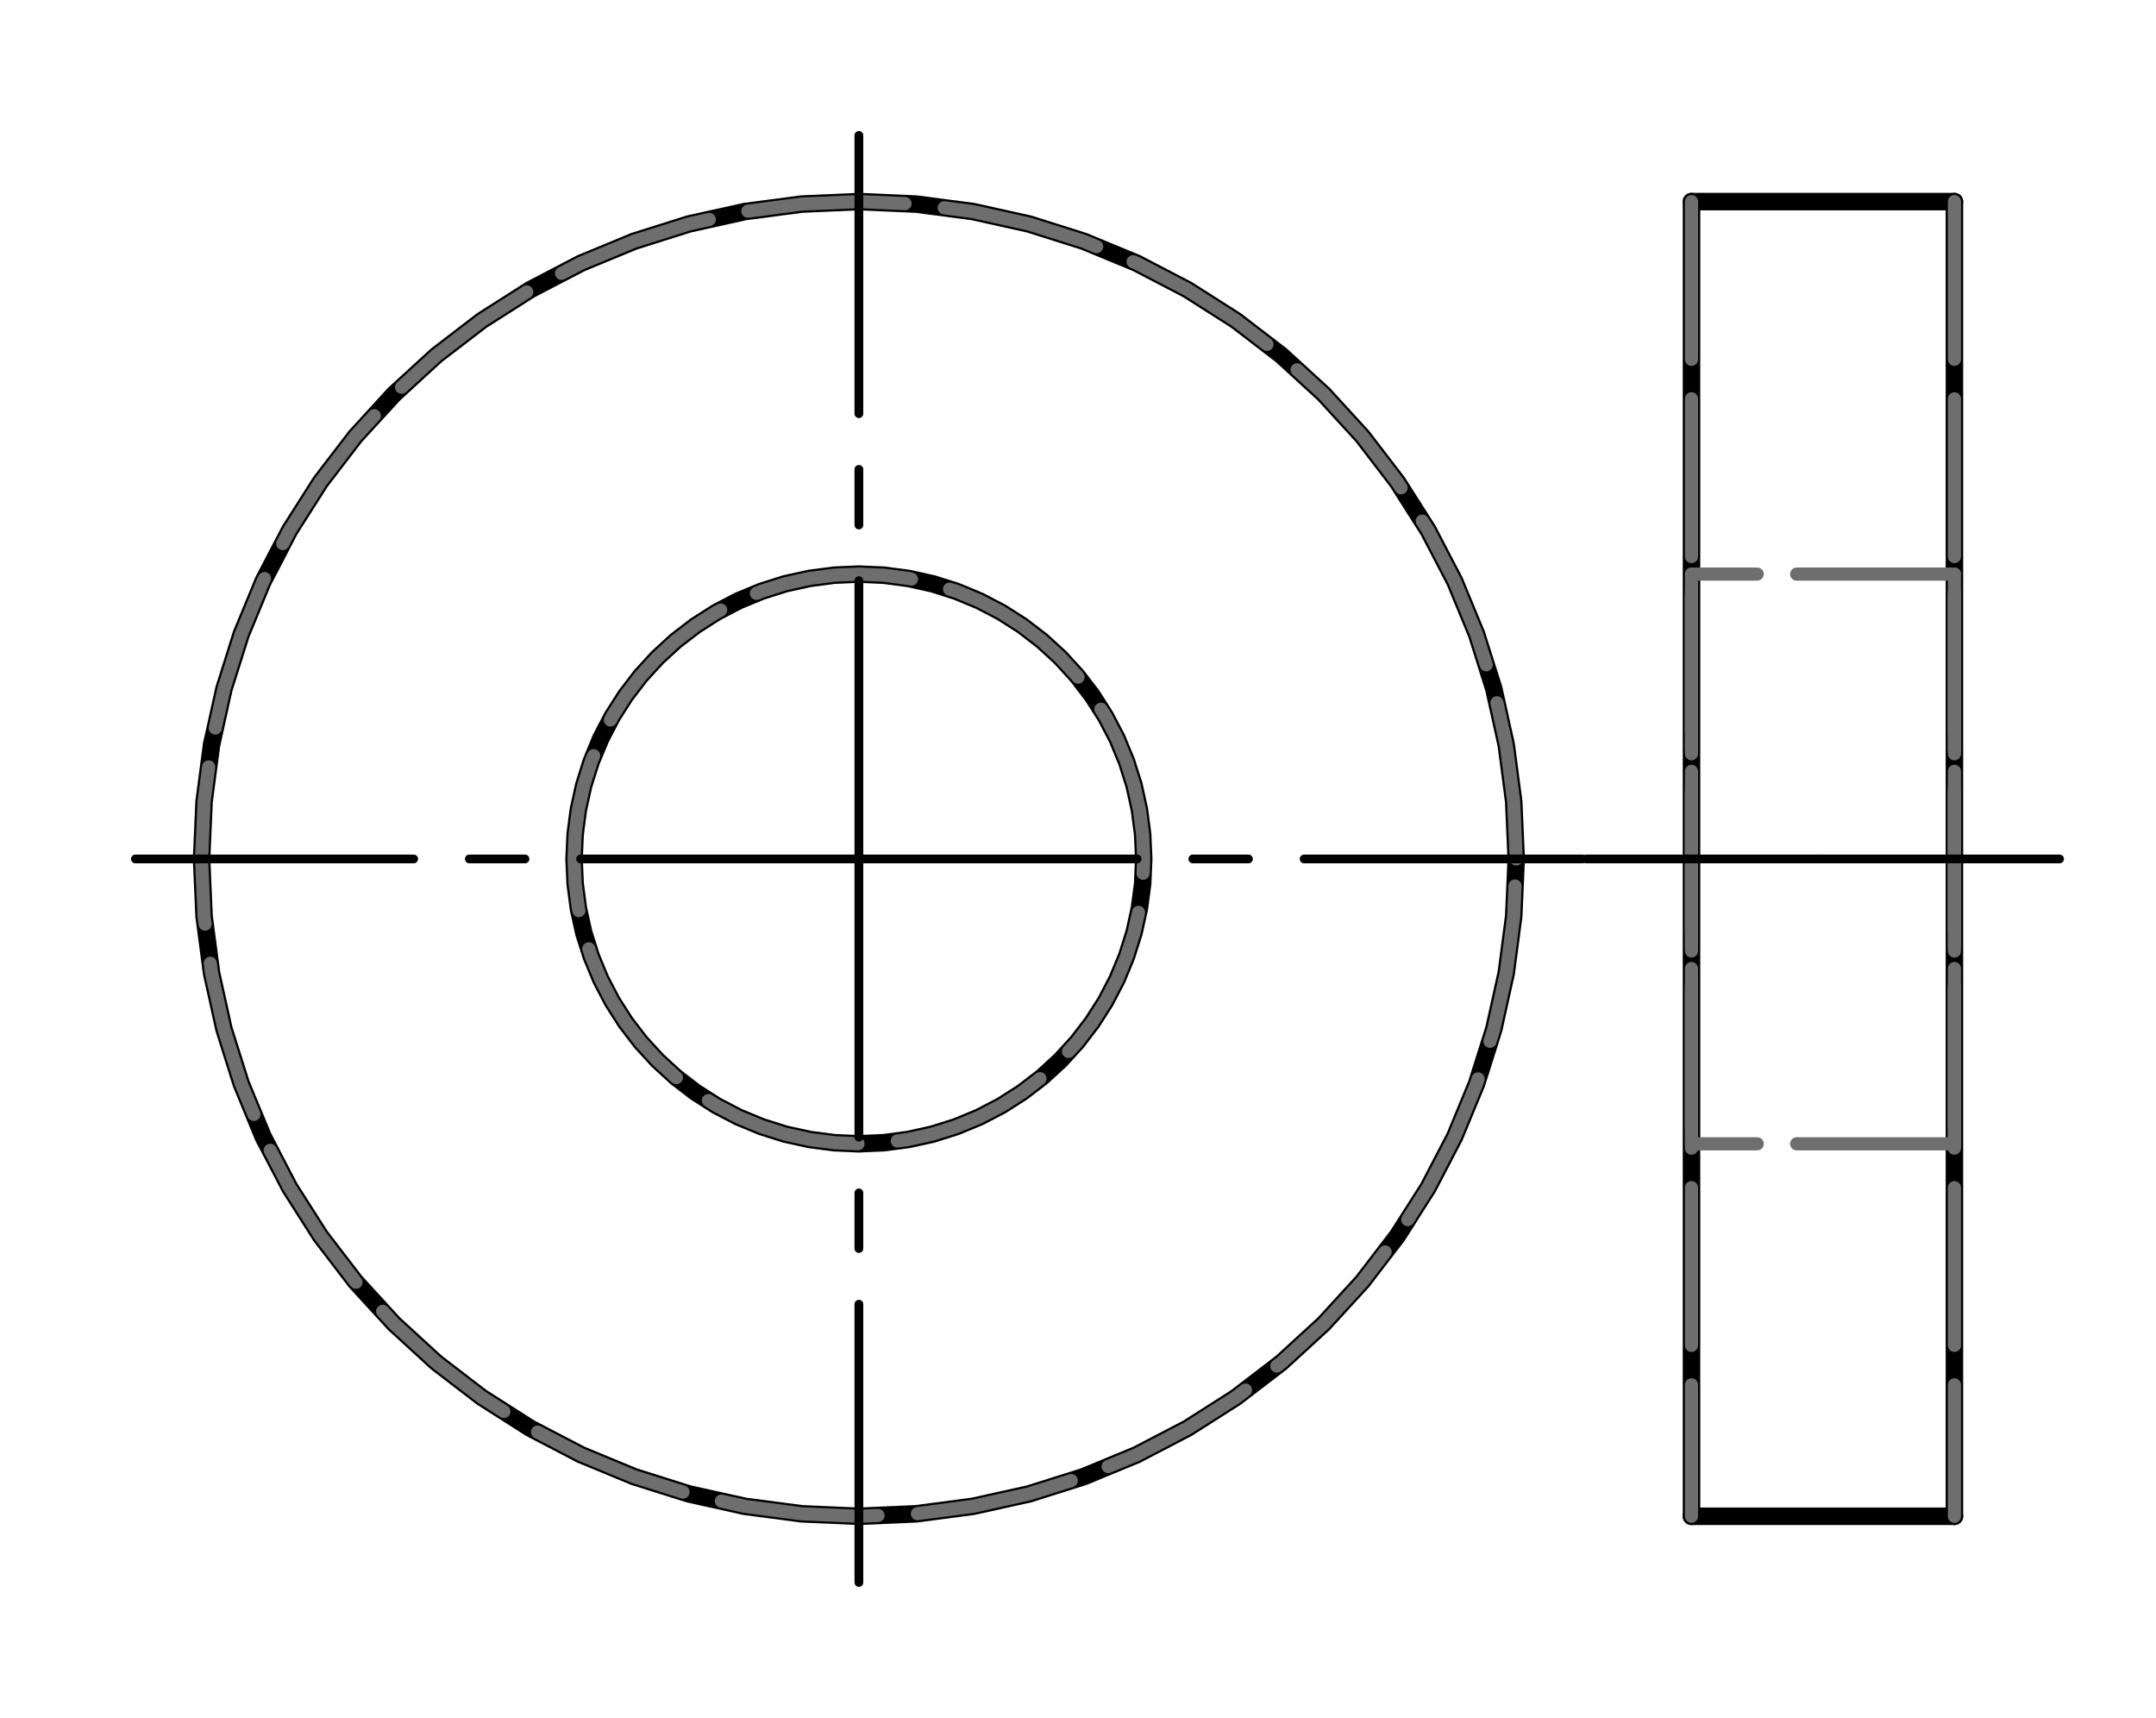
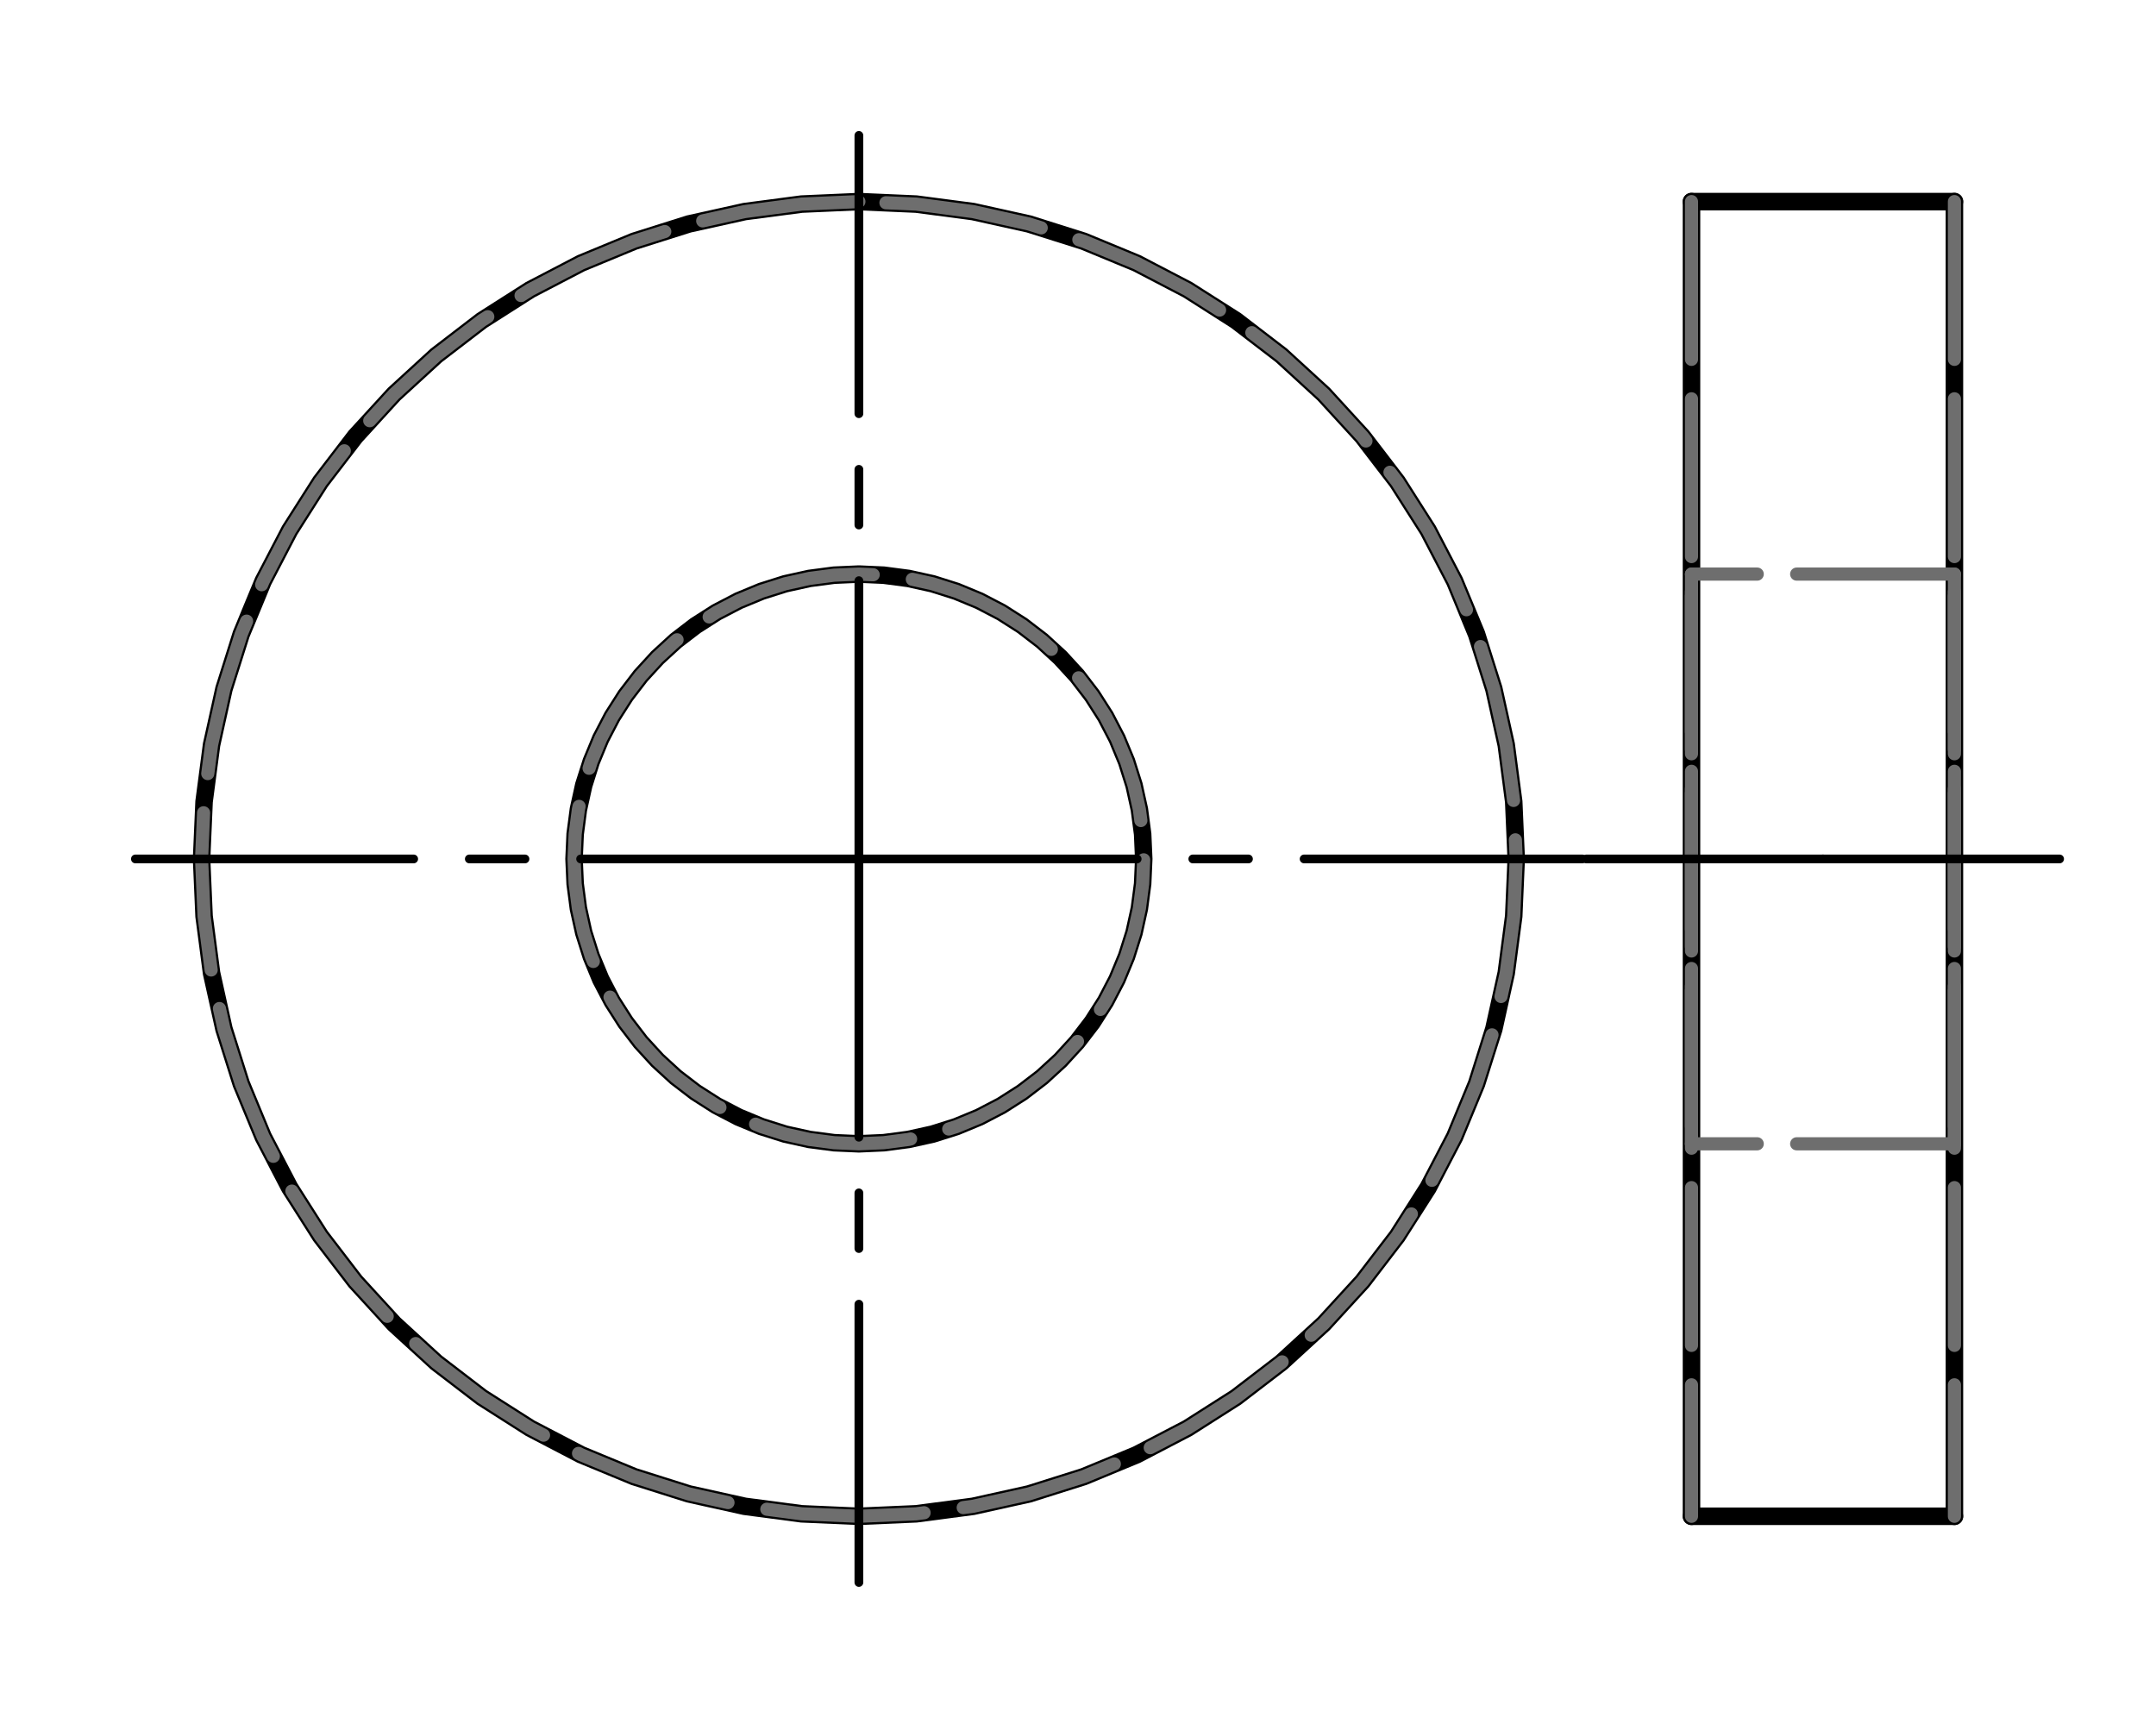
<svg xmlns="http://www.w3.org/2000/svg" width="49.2mm" height="39.2mm" viewBox="-19.6 -19.6 49.2 39.2" version="1.1">
  <g transform="scale(1,-1)" stroke-linecap="round">
    <g fill="none" stroke="rgb(0,0,0)" stroke-width="0.4" id="Visible">
-       <path d="M 15.0,0.0 L 14.943,1.307 L 14.772,2.605 L 14.489,3.882 L 14.095,5.13 L 13.595,6.339 L 12.99,7.5 L 12.287,8.604 L 11.491,9.642 L 10.607,10.607 L 9.642,11.491 L 8.604,12.287 L 7.5,12.99 L 6.339,13.595 L 5.13,14.095 L 3.882,14.489 L 2.605,14.772 L 1.307,14.943 L 0.0,15.0 L -1.307,14.943 L -2.605,14.772 L -3.882,14.489 L -5.13,14.095 L -6.339,13.595 L -7.5,12.99 L -8.604,12.287 L -9.642,11.491 L -10.607,10.607 L -11.491,9.642 L -12.287,8.604 L -12.99,7.5 L -13.595,6.339 L -14.095,5.13 L -14.489,3.882 L -14.772,2.605 L -14.943,1.307 L -15.0,0.0 L -14.943,-1.307 L -14.772,-2.605 L -14.489,-3.882 L -14.095,-5.13 L -13.595,-6.339 L -12.99,-7.5 L -12.287,-8.604 L -11.491,-9.642 L -10.607,-10.607 L -9.642,-11.491 L -8.604,-12.287 L -7.5,-12.99 L -6.339,-13.595 L -5.13,-14.095 L -3.882,-14.489 L -2.605,-14.772 L -1.307,-14.943 L -0.0,-15.0 L 1.307,-14.943 L 2.605,-14.772 L 3.882,-14.489 L 5.13,-14.095 L 6.339,-13.595 L 7.5,-12.99 L 8.604,-12.287 L 9.642,-11.491 L 10.607,-10.607 L 11.491,-9.642 L 12.287,-8.604 L 12.99,-7.5 L 13.595,-6.339 L 14.095,-5.13 L 14.489,-3.882 L 14.772,-2.605 L 14.943,-1.307 L 15.0,-0.0" />
-       <path d="M 6.5,0.0 L 6.475,0.567 L 6.401,1.129 L 6.279,1.682 L 6.108,2.223 L 5.891,2.747 L 5.629,3.25 L 5.324,3.728 L 4.979,4.178 L 4.596,4.596 L 4.178,4.979 L 3.728,5.324 L 3.25,5.629 L 2.747,5.891 L 2.223,6.108 L 1.682,6.279 L 1.129,6.401 L 0.567,6.475 L -0.0,6.5 L -0.567,6.475 L -1.129,6.401 L -1.682,6.279 L -2.223,6.108 L -2.747,5.891 L -3.25,5.629 L -3.728,5.324 L -4.178,4.979 L -4.596,4.596 L -4.979,4.178 L -5.324,3.728 L -5.629,3.25 L -5.891,2.747 L -6.108,2.223 L -6.279,1.682 L -6.401,1.129 L -6.475,0.567 L -6.5,-0.0 L -6.475,-0.567 L -6.401,-1.129 L -6.279,-1.682 L -6.108,-2.223 L -5.891,-2.747 L -5.629,-3.25 L -5.324,-3.728 L -4.979,-4.178 L -4.596,-4.596 L -4.178,-4.979 L -3.728,-5.324 L -3.25,-5.629 L -2.747,-5.891 L -2.223,-6.108 L -1.682,-6.279 L -1.129,-6.401 L -0.567,-6.475 L 0.0,-6.5 L 0.567,-6.475 L 1.129,-6.401 L 1.682,-6.279 L 2.223,-6.108 L 2.747,-5.891 L 3.25,-5.629 L 3.728,-5.324 L 4.178,-4.979 L 4.596,-4.596 L 4.979,-4.178 L 5.324,-3.728 L 5.629,-3.25 L 5.891,-2.747 L 6.108,-2.223 L 6.279,-1.682 L 6.401,-1.129 L 6.475,-0.567 L 6.5,0.0" />
+       <path d="M 0.0,15.0 L -1.307,14.943 L -2.605,14.772 L -3.882,14.489 L -5.13,14.095 L -6.339,13.595 L -7.5,12.99 L -8.604,12.287 L -9.642,11.491 L -10.607,10.607 L -11.491,9.642 L -12.287,8.604 L -12.99,7.5 L -13.595,6.339 L -14.095,5.13 L -14.489,3.882 L -14.772,2.605 L -14.943,1.307 L -15.0,0.0 L -14.943,-1.307 L -14.772,-2.605 L -14.489,-3.882 L -14.095,-5.13 L -13.595,-6.339 L -12.99,-7.5 L -12.287,-8.604 L -11.491,-9.642 L -10.607,-10.607 L -9.642,-11.491 L -8.604,-12.287 L -7.5,-12.99 L -6.339,-13.595 L -5.13,-14.095 L -3.882,-14.489 L -2.605,-14.772 L -1.307,-14.943 L -0.0,-15.0 L 1.307,-14.943 L 2.605,-14.772 L 3.882,-14.489 L 5.13,-14.095 L 6.339,-13.595 L 7.5,-12.99 L 8.604,-12.287 L 9.642,-11.491 L 10.607,-10.607 L 11.491,-9.642 L 12.287,-8.604 L 12.99,-7.5 L 13.595,-6.339 L 14.095,-5.13 L 14.489,-3.882 L 14.772,-2.605 L 14.943,-1.307 L 15.0,-0.0 L 14.943,1.307 L 14.772,2.605 L 14.489,3.882 L 14.095,5.13 L 13.595,6.339 L 12.99,7.5 L 12.287,8.604 L 11.491,9.642 L 10.607,10.607 L 9.642,11.491 L 8.604,12.287 L 7.5,12.99 L 6.339,13.595 L 5.13,14.095 L 3.882,14.489 L 2.605,14.772 L 1.307,14.943 L 0.0,15.0" />
+       <path d="M 0.0,6.5 L -0.567,6.475 L -1.129,6.401 L -1.682,6.279 L -2.223,6.108 L -2.747,5.891 L -3.25,5.629 L -3.728,5.324 L -4.178,4.979 L -4.596,4.596 L -4.979,4.178 L -5.324,3.728 L -5.629,3.25 L -5.891,2.747 L -6.108,2.223 L -6.279,1.682 L -6.401,1.129 L -6.475,0.567 L -6.5,-0.0 L -6.475,-0.567 L -6.401,-1.129 L -6.279,-1.682 L -6.108,-2.223 L -5.891,-2.747 L -5.629,-3.25 L -5.324,-3.728 L -4.979,-4.178 L -4.596,-4.596 L -4.178,-4.979 L -3.728,-5.324 L -3.25,-5.629 L -2.747,-5.891 L -2.223,-6.108 L -1.682,-6.279 L -1.129,-6.401 L -0.567,-6.475 L 0.0,-6.5 L 0.567,-6.475 L 1.129,-6.401 L 1.682,-6.279 L 2.223,-6.108 L 2.747,-5.891 L 3.25,-5.629 L 3.728,-5.324 L 4.178,-4.979 L 4.596,-4.596 L 4.979,-4.178 L 5.324,-3.728 L 5.629,-3.25 L 5.891,-2.747 L 6.108,-2.223 L 6.279,-1.682 L 6.401,-1.129 L 6.475,-0.567 L 6.5,0.0 L 6.475,0.567 L 6.401,1.129 L 6.279,1.682 L 6.108,2.223 L 5.891,2.747 L 5.629,3.25 L 5.324,3.728 L 4.979,4.178 L 4.596,4.596 L 4.178,4.979 L 3.728,5.324 L 3.25,5.629 L 2.747,5.891 L 2.223,6.108 L 1.682,6.279 L 1.129,6.401 L 0.567,6.475 L -0.0,6.5" />
      <path d="M 19.0,-15.0 L 19.0,-14.583 L 19.0,-14.167 L 19.0,-13.75 L 19.0,-13.333 L 19.0,-12.917 L 19.0,-12.5 L 19.0,-12.083 L 19.0,-11.667 L 19.0,-11.25 L 19.0,-10.833 L 19.0,-10.417 L 19.0,-10.0 L 19.0,-9.583 L 19.0,-9.167 L 19.0,-8.75 L 19.0,-8.333 L 19.0,-7.917 L 19.0,-7.5 L 19.0,-7.083 L 19.0,-6.667 L 19.0,-6.25 L 19.0,-5.833 L 19.0,-5.417 L 19.0,-5.0 L 19.0,-4.583 L 19.0,-4.167 L 19.0,-3.75 L 19.0,-3.333 L 19.0,-2.917 L 19.0,-2.5 L 19.0,-2.083 L 19.0,-1.667 L 19.0,-1.25 L 19.0,-0.833 L 19.0,-0.417 L 19.0,0.0 L 19.0,0.417 L 19.0,0.833 L 19.0,1.25 L 19.0,1.667 L 19.0,2.083 L 19.0,2.5 L 19.0,2.917 L 19.0,3.333 L 19.0,3.75 L 19.0,4.167 L 19.0,4.583 L 19.0,5.0 L 19.0,5.417 L 19.0,5.833 L 19.0,6.25 L 19.0,6.667 L 19.0,7.083 L 19.0,7.5 L 19.0,7.917 L 19.0,8.333 L 19.0,8.75 L 19.0,9.167 L 19.0,9.583 L 19.0,10.0 L 19.0,10.417 L 19.0,10.833 L 19.0,11.25 L 19.0,11.667 L 19.0,12.083 L 19.0,12.5 L 19.0,12.917 L 19.0,13.333 L 19.0,13.75 L 19.0,14.167 L 19.0,14.583 L 19.0,15.0" />
      <path d="M 25.0,15.0 L 24.917,15.0 L 24.833,15.0 L 24.75,15.0 L 24.667,15.0 L 24.583,15.0 L 24.5,15.0 L 24.417,15.0 L 24.333,15.0 L 24.25,15.0 L 24.167,15.0 L 24.083,15.0 L 24.0,15.0 L 23.917,15.0 L 23.833,15.0 L 23.75,15.0 L 23.667,15.0 L 23.583,15.0 L 23.5,15.0 L 23.417,15.0 L 23.333,15.0 L 23.25,15.0 L 23.167,15.0 L 23.083,15.0 L 23.0,15.0 L 22.917,15.0 L 22.833,15.0 L 22.75,15.0 L 22.667,15.0 L 22.583,15.0 L 22.5,15.0 L 22.417,15.0 L 22.333,15.0 L 22.25,15.0 L 22.167,15.0 L 22.083,15.0 L 22.0,15.0 L 21.917,15.0 L 21.833,15.0 L 21.75,15.0 L 21.667,15.0 L 21.583,15.0 L 21.5,15.0 L 21.417,15.0 L 21.333,15.0 L 21.25,15.0 L 21.167,15.0 L 21.083,15.0 L 21.0,15.0 L 20.917,15.0 L 20.833,15.0 L 20.75,15.0 L 20.667,15.0 L 20.583,15.0 L 20.5,15.0 L 20.417,15.0 L 20.333,15.0 L 20.25,15.0 L 20.167,15.0 L 20.083,15.0 L 20.0,15.0 L 19.917,15.0 L 19.833,15.0 L 19.75,15.0 L 19.667,15.0 L 19.583,15.0 L 19.5,15.0 L 19.417,15.0 L 19.333,15.0 L 19.25,15.0 L 19.167,15.0 L 19.083,15.0 L 19.0,15.0" />
      <path d="M 25.0,-15.0 L 25.0,-14.583 L 25.0,-14.167 L 25.0,-13.75 L 25.0,-13.333 L 25.0,-12.917 L 25.0,-12.5 L 25.0,-12.083 L 25.0,-11.667 L 25.0,-11.25 L 25.0,-10.833 L 25.0,-10.417 L 25.0,-10.0 L 25.0,-9.583 L 25.0,-9.167 L 25.0,-8.75 L 25.0,-8.333 L 25.0,-7.917 L 25.0,-7.5 L 25.0,-7.083 L 25.0,-6.667 L 25.0,-6.25 L 25.0,-5.833 L 25.0,-5.417 L 25.0,-5.0 L 25.0,-4.583 L 25.0,-4.167 L 25.0,-3.75 L 25.0,-3.333 L 25.0,-2.917 L 25.0,-2.5 L 25.0,-2.083 L 25.0,-1.667 L 25.0,-1.25 L 25.0,-0.833 L 25.0,-0.417 L 25.0,0.0 L 25.0,0.417 L 25.0,0.833 L 25.0,1.25 L 25.0,1.667 L 25.0,2.083 L 25.0,2.5 L 25.0,2.917 L 25.0,3.333 L 25.0,3.75 L 25.0,4.167 L 25.0,4.583 L 25.0,5.0 L 25.0,5.417 L 25.0,5.833 L 25.0,6.25 L 25.0,6.667 L 25.0,7.083 L 25.0,7.5 L 25.0,7.917 L 25.0,8.333 L 25.0,8.75 L 25.0,9.167 L 25.0,9.583 L 25.0,10.0 L 25.0,10.417 L 25.0,10.833 L 25.0,11.25 L 25.0,11.667 L 25.0,12.083 L 25.0,12.5 L 25.0,12.917 L 25.0,13.333 L 25.0,13.75 L 25.0,14.167 L 25.0,14.583 L 25.0,15.0" />
      <path d="M 25.0,-15.0 L 24.917,-15.0 L 24.833,-15.0 L 24.75,-15.0 L 24.667,-15.0 L 24.583,-15.0 L 24.5,-15.0 L 24.417,-15.0 L 24.333,-15.0 L 24.25,-15.0 L 24.167,-15.0 L 24.083,-15.0 L 24.0,-15.0 L 23.917,-15.0 L 23.833,-15.0 L 23.75,-15.0 L 23.667,-15.0 L 23.583,-15.0 L 23.5,-15.0 L 23.417,-15.0 L 23.333,-15.0 L 23.25,-15.0 L 23.167,-15.0 L 23.083,-15.0 L 23.0,-15.0 L 22.917,-15.0 L 22.833,-15.0 L 22.75,-15.0 L 22.667,-15.0 L 22.583,-15.0 L 22.5,-15.0 L 22.417,-15.0 L 22.333,-15.0 L 22.25,-15.0 L 22.167,-15.0 L 22.083,-15.0 L 22.0,-15.0 L 21.917,-15.0 L 21.833,-15.0 L 21.75,-15.0 L 21.667,-15.0 L 21.583,-15.0 L 21.5,-15.0 L 21.417,-15.0 L 21.333,-15.0 L 21.25,-15.0 L 21.167,-15.0 L 21.083,-15.0 L 21.0,-15.0 L 20.917,-15.0 L 20.833,-15.0 L 20.75,-15.0 L 20.667,-15.0 L 20.583,-15.0 L 20.5,-15.0 L 20.417,-15.0 L 20.333,-15.0 L 20.25,-15.0 L 20.167,-15.0 L 20.083,-15.0 L 20.0,-15.0 L 19.917,-15.0 L 19.833,-15.0 L 19.75,-15.0 L 19.667,-15.0 L 19.583,-15.0 L 19.5,-15.0 L 19.417,-15.0 L 19.333,-15.0 L 19.25,-15.0 L 19.167,-15.0 L 19.083,-15.0 L 19.0,-15.0" />
    </g>
    <g fill="none" stroke="rgb(110,110,110)" stroke-width="0.3" id="Hidden" stroke-dasharray="3.6 0.9">
-       <path d="M 15.0,0.0 L 14.943,1.307 L 14.772,2.605 L 14.489,3.882 L 14.095,5.13 L 13.595,6.339 L 12.99,7.5 L 12.287,8.604 L 11.491,9.642 L 10.607,10.607 L 9.642,11.491 L 8.604,12.287 L 7.5,12.99 L 6.339,13.595 L 5.13,14.095 L 3.882,14.489 L 2.605,14.772 L 1.307,14.943 L 0.0,15.0 L -1.307,14.943 L -2.605,14.772 L -3.882,14.489 L -5.13,14.095 L -6.339,13.595 L -7.5,12.99 L -8.604,12.287 L -9.642,11.491 L -10.607,10.607 L -11.491,9.642 L -12.287,8.604 L -12.99,7.5 L -13.595,6.339 L -14.095,5.13 L -14.489,3.882 L -14.772,2.605 L -14.943,1.307 L -15.0,0.0 L -14.943,-1.307 L -14.772,-2.605 L -14.489,-3.882 L -14.095,-5.13 L -13.595,-6.339 L -12.99,-7.5 L -12.287,-8.604 L -11.491,-9.642 L -10.607,-10.607 L -9.642,-11.491 L -8.604,-12.287 L -7.5,-12.99 L -6.339,-13.595 L -5.13,-14.095 L -3.882,-14.489 L -2.605,-14.772 L -1.307,-14.943 L -0.0,-15.0 L 1.307,-14.943 L 2.605,-14.772 L 3.882,-14.489 L 5.13,-14.095 L 6.339,-13.595 L 7.5,-12.99 L 8.604,-12.287 L 9.642,-11.491 L 10.607,-10.607 L 11.491,-9.642 L 12.287,-8.604 L 12.99,-7.5 L 13.595,-6.339 L 14.095,-5.13 L 14.489,-3.882 L 14.772,-2.605 L 14.943,-1.307 L 15.0,-0.0" />
-       <path d="M 6.5,0.0 L 6.475,0.567 L 6.401,1.129 L 6.279,1.682 L 6.108,2.223 L 5.891,2.747 L 5.629,3.25 L 5.324,3.728 L 4.979,4.178 L 4.596,4.596 L 4.178,4.979 L 3.728,5.324 L 3.25,5.629 L 2.747,5.891 L 2.223,6.108 L 1.682,6.279 L 1.129,6.401 L 0.567,6.475 L -0.0,6.5 L -0.567,6.475 L -1.129,6.401 L -1.682,6.279 L -2.223,6.108 L -2.747,5.891 L -3.25,5.629 L -3.728,5.324 L -4.178,4.979 L -4.596,4.596 L -4.979,4.178 L -5.324,3.728 L -5.629,3.25 L -5.891,2.747 L -6.108,2.223 L -6.279,1.682 L -6.401,1.129 L -6.475,0.567 L -6.5,-0.0 L -6.475,-0.567 L -6.401,-1.129 L -6.279,-1.682 L -6.108,-2.223 L -5.891,-2.747 L -5.629,-3.25 L -5.324,-3.728 L -4.979,-4.178 L -4.596,-4.596 L -4.178,-4.979 L -3.728,-5.324 L -3.25,-5.629 L -2.747,-5.891 L -2.223,-6.108 L -1.682,-6.279 L -1.129,-6.401 L -0.567,-6.475 L 0.0,-6.5 L 0.567,-6.475 L 1.129,-6.401 L 1.682,-6.279 L 2.223,-6.108 L 2.747,-5.891 L 3.25,-5.629 L 3.728,-5.324 L 4.178,-4.979 L 4.596,-4.596 L 4.979,-4.178 L 5.324,-3.728 L 5.629,-3.25 L 5.891,-2.747 L 6.108,-2.223 L 6.279,-1.682 L 6.401,-1.129 L 6.475,-0.567 L 6.5,0.0" />
+       <path d="M 0.0,15.0 L -1.307,14.943 L -2.605,14.772 L -3.882,14.489 L -5.13,14.095 L -6.339,13.595 L -7.5,12.99 L -8.604,12.287 L -9.642,11.491 L -10.607,10.607 L -11.491,9.642 L -12.287,8.604 L -12.99,7.5 L -13.595,6.339 L -14.095,5.13 L -14.489,3.882 L -14.772,2.605 L -14.943,1.307 L -15.0,0.0 L -14.943,-1.307 L -14.772,-2.605 L -14.489,-3.882 L -14.095,-5.13 L -13.595,-6.339 L -12.99,-7.5 L -12.287,-8.604 L -11.491,-9.642 L -10.607,-10.607 L -9.642,-11.491 L -8.604,-12.287 L -7.5,-12.99 L -6.339,-13.595 L -5.13,-14.095 L -3.882,-14.489 L -2.605,-14.772 L -1.307,-14.943 L -0.0,-15.0 L 1.307,-14.943 L 2.605,-14.772 L 3.882,-14.489 L 5.13,-14.095 L 6.339,-13.595 L 7.5,-12.99 L 8.604,-12.287 L 9.642,-11.491 L 10.607,-10.607 L 11.491,-9.642 L 12.287,-8.604 L 12.99,-7.5 L 13.595,-6.339 L 14.095,-5.13 L 14.489,-3.882 L 14.772,-2.605 L 14.943,-1.307 L 15.0,-0.0 L 14.943,1.307 L 14.772,2.605 L 14.489,3.882 L 14.095,5.13 L 13.595,6.339 L 12.99,7.5 L 12.287,8.604 L 11.491,9.642 L 10.607,10.607 L 9.642,11.491 L 8.604,12.287 L 7.5,12.99 L 6.339,13.595 L 5.13,14.095 L 3.882,14.489 L 2.605,14.772 L 1.307,14.943 L 0.0,15.0" />
+       <path d="M 0.0,6.5 L -0.567,6.475 L -1.129,6.401 L -1.682,6.279 L -2.223,6.108 L -2.747,5.891 L -3.25,5.629 L -3.728,5.324 L -4.178,4.979 L -4.596,4.596 L -4.979,4.178 L -5.324,3.728 L -5.629,3.25 L -5.891,2.747 L -6.108,2.223 L -6.279,1.682 L -6.401,1.129 L -6.475,0.567 L -6.5,-0.0 L -6.475,-0.567 L -6.401,-1.129 L -6.279,-1.682 L -6.108,-2.223 L -5.891,-2.747 L -5.629,-3.25 L -5.324,-3.728 L -4.979,-4.178 L -4.596,-4.596 L -4.178,-4.979 L -3.728,-5.324 L -3.25,-5.629 L -2.747,-5.891 L -2.223,-6.108 L -1.682,-6.279 L -1.129,-6.401 L -0.567,-6.475 L 0.0,-6.5 L 0.567,-6.475 L 1.129,-6.401 L 1.682,-6.279 L 2.223,-6.108 L 2.747,-5.891 L 3.25,-5.629 L 3.728,-5.324 L 4.178,-4.979 L 4.596,-4.596 L 4.979,-4.178 L 5.324,-3.728 L 5.629,-3.25 L 5.891,-2.747 L 6.108,-2.223 L 6.279,-1.682 L 6.401,-1.129 L 6.475,-0.567 L 6.5,0.0 L 6.475,0.567 L 6.401,1.129 L 6.279,1.682 L 6.108,2.223 L 5.891,2.747 L 5.629,3.25 L 5.324,3.728 L 4.979,4.178 L 4.596,4.596 L 4.178,4.979 L 3.728,5.324 L 3.25,5.629 L 2.747,5.891 L 2.223,6.108 L 1.682,6.279 L 1.129,6.401 L 0.567,6.475 L -0.0,6.5" />
      <path d="M 19.0,15.0 L 19.0,14.583 L 19.0,14.167 L 19.0,13.75 L 19.0,13.333 L 19.0,12.917 L 19.0,12.5 L 19.0,12.083 L 19.0,11.667 L 19.0,11.25 L 19.0,10.833 L 19.0,10.417 L 19.0,10.0 L 19.0,9.583 L 19.0,9.167 L 19.0,8.75 L 19.0,8.333 L 19.0,7.917 L 19.0,7.5 L 19.0,7.083 L 19.0,6.667 L 19.0,6.25 L 19.0,5.833 L 19.0,5.417 L 19.0,5.0 L 19.0,4.583 L 19.0,4.167 L 19.0,3.75 L 19.0,3.333 L 19.0,2.917 L 19.0,2.5 L 19.0,2.083 L 19.0,1.667 L 19.0,1.25 L 19.0,0.833 L 19.0,0.417 L 19.0,0.0 L 19.0,-0.417 L 19.0,-0.833 L 19.0,-1.25 L 19.0,-1.667 L 19.0,-2.083 L 19.0,-2.5 L 19.0,-2.917 L 19.0,-3.333 L 19.0,-3.75 L 19.0,-4.167 L 19.0,-4.583 L 19.0,-5.0 L 19.0,-5.417 L 19.0,-5.833 L 19.0,-6.25 L 19.0,-6.667 L 19.0,-7.083 L 19.0,-7.5 L 19.0,-7.917 L 19.0,-8.333 L 19.0,-8.75 L 19.0,-9.167 L 19.0,-9.583 L 19.0,-10.0 L 19.0,-10.417 L 19.0,-10.833 L 19.0,-11.25 L 19.0,-11.667 L 19.0,-12.083 L 19.0,-12.5 L 19.0,-12.917 L 19.0,-13.333 L 19.0,-13.75 L 19.0,-14.167 L 19.0,-14.583 L 19.0,-15.0" />
      <path d="M 25.0,15.0 L 25.0,14.583 L 25.0,14.167 L 25.0,13.75 L 25.0,13.333 L 25.0,12.917 L 25.0,12.5 L 25.0,12.083 L 25.0,11.667 L 25.0,11.25 L 25.0,10.833 L 25.0,10.417 L 25.0,10.0 L 25.0,9.583 L 25.0,9.167 L 25.0,8.75 L 25.0,8.333 L 25.0,7.917 L 25.0,7.5 L 25.0,7.083 L 25.0,6.667 L 25.0,6.25 L 25.0,5.833 L 25.0,5.417 L 25.0,5.0 L 25.0,4.583 L 25.0,4.167 L 25.0,3.75 L 25.0,3.333 L 25.0,2.917 L 25.0,2.5 L 25.0,2.083 L 25.0,1.667 L 25.0,1.25 L 25.0,0.833 L 25.0,0.417 L 25.0,0.0 L 25.0,-0.417 L 25.0,-0.833 L 25.0,-1.25 L 25.0,-1.667 L 25.0,-2.083 L 25.0,-2.5 L 25.0,-2.917 L 25.0,-3.333 L 25.0,-3.75 L 25.0,-4.167 L 25.0,-4.583 L 25.0,-5.0 L 25.0,-5.417 L 25.0,-5.833 L 25.0,-6.25 L 25.0,-6.667 L 25.0,-7.083 L 25.0,-7.5 L 25.0,-7.917 L 25.0,-8.333 L 25.0,-8.75 L 25.0,-9.167 L 25.0,-9.583 L 25.0,-10.0 L 25.0,-10.417 L 25.0,-10.833 L 25.0,-11.25 L 25.0,-11.667 L 25.0,-12.083 L 25.0,-12.5 L 25.0,-12.917 L 25.0,-13.333 L 25.0,-13.75 L 25.0,-14.167 L 25.0,-14.583 L 25.0,-15.0" />
      <path d="M 19.0,6.5 L 19.0,6.319 L 19.0,6.139 L 19.0,5.958 L 19.0,5.778 L 19.0,5.597 L 19.0,5.417 L 19.0,5.236 L 19.0,5.056 L 19.0,4.875 L 19.0,4.694 L 19.0,4.514 L 19.0,4.333 L 19.0,4.153 L 19.0,3.972 L 19.0,3.792 L 19.0,3.611 L 19.0,3.431 L 19.0,3.25 L 19.0,3.069 L 19.0,2.889 L 19.0,2.708 L 19.0,2.528 L 19.0,2.347 L 19.0,2.167 L 19.0,1.986 L 19.0,1.806 L 19.0,1.625 L 19.0,1.444 L 19.0,1.264 L 19.0,1.083 L 19.0,0.903 L 19.0,0.722 L 19.0,0.542 L 19.0,0.361 L 19.0,0.181 L 19.0,0.0 L 19.0,-0.181 L 19.0,-0.361 L 19.0,-0.542 L 19.0,-0.722 L 19.0,-0.903 L 19.0,-1.083 L 19.0,-1.264 L 19.0,-1.444 L 19.0,-1.625 L 19.0,-1.806 L 19.0,-1.986 L 19.0,-2.167 L 19.0,-2.347 L 19.0,-2.528 L 19.0,-2.708 L 19.0,-2.889 L 19.0,-3.069 L 19.0,-3.25 L 19.0,-3.431 L 19.0,-3.611 L 19.0,-3.792 L 19.0,-3.972 L 19.0,-4.153 L 19.0,-4.333 L 19.0,-4.514 L 19.0,-4.694 L 19.0,-4.875 L 19.0,-5.056 L 19.0,-5.236 L 19.0,-5.417 L 19.0,-5.597 L 19.0,-5.778 L 19.0,-5.958 L 19.0,-6.139 L 19.0,-6.319 L 19.0,-6.5" />
      <path d="M 19.0,-6.5 L 19.0,-6.319 L 19.0,-6.139 L 19.0,-5.958 L 19.0,-5.778 L 19.0,-5.597 L 19.0,-5.417 L 19.0,-5.236 L 19.0,-5.056 L 19.0,-4.875 L 19.0,-4.694 L 19.0,-4.514 L 19.0,-4.333 L 19.0,-4.153 L 19.0,-3.972 L 19.0,-3.792 L 19.0,-3.611 L 19.0,-3.431 L 19.0,-3.25 L 19.0,-3.069 L 19.0,-2.889 L 19.0,-2.708 L 19.0,-2.528 L 19.0,-2.347 L 19.0,-2.167 L 19.0,-1.986 L 19.0,-1.806 L 19.0,-1.625 L 19.0,-1.444 L 19.0,-1.264 L 19.0,-1.083 L 19.0,-0.903 L 19.0,-0.722 L 19.0,-0.542 L 19.0,-0.361 L 19.0,-0.181 L 19.0,0.0 L 19.0,0.181 L 19.0,0.361 L 19.0,0.542 L 19.0,0.722 L 19.0,0.903 L 19.0,1.083 L 19.0,1.264 L 19.0,1.444 L 19.0,1.625 L 19.0,1.806 L 19.0,1.986 L 19.0,2.167 L 19.0,2.347 L 19.0,2.528 L 19.0,2.708 L 19.0,2.889 L 19.0,3.069 L 19.0,3.25 L 19.0,3.431 L 19.0,3.611 L 19.0,3.792 L 19.0,3.972 L 19.0,4.153 L 19.0,4.333 L 19.0,4.514 L 19.0,4.694 L 19.0,4.875 L 19.0,5.056 L 19.0,5.236 L 19.0,5.417 L 19.0,5.597 L 19.0,5.778 L 19.0,5.958 L 19.0,6.139 L 19.0,6.319 L 19.0,6.5" />
      <path d="M 25.0,6.5 L 25.0,6.319 L 25.0,6.139 L 25.0,5.958 L 25.0,5.778 L 25.0,5.597 L 25.0,5.417 L 25.0,5.236 L 25.0,5.056 L 25.0,4.875 L 25.0,4.694 L 25.0,4.514 L 25.0,4.333 L 25.0,4.153 L 25.0,3.972 L 25.0,3.792 L 25.0,3.611 L 25.0,3.431 L 25.0,3.25 L 25.0,3.069 L 25.0,2.889 L 25.0,2.708 L 25.0,2.528 L 25.0,2.347 L 25.0,2.167 L 25.0,1.986 L 25.0,1.806 L 25.0,1.625 L 25.0,1.444 L 25.0,1.264 L 25.0,1.083 L 25.0,0.903 L 25.0,0.722 L 25.0,0.542 L 25.0,0.361 L 25.0,0.181 L 25.0,0.0 L 25.0,-0.181 L 25.0,-0.361 L 25.0,-0.542 L 25.0,-0.722 L 25.0,-0.903 L 25.0,-1.083 L 25.0,-1.264 L 25.0,-1.444 L 25.0,-1.625 L 25.0,-1.806 L 25.0,-1.986 L 25.0,-2.167 L 25.0,-2.347 L 25.0,-2.528 L 25.0,-2.708 L 25.0,-2.889 L 25.0,-3.069 L 25.0,-3.25 L 25.0,-3.431 L 25.0,-3.611 L 25.0,-3.792 L 25.0,-3.972 L 25.0,-4.153 L 25.0,-4.333 L 25.0,-4.514 L 25.0,-4.694 L 25.0,-4.875 L 25.0,-5.056 L 25.0,-5.236 L 25.0,-5.417 L 25.0,-5.597 L 25.0,-5.778 L 25.0,-5.958 L 25.0,-6.139 L 25.0,-6.319 L 25.0,-6.5" />
      <path d="M 25.0,-6.5 L 25.0,-6.319 L 25.0,-6.139 L 25.0,-5.958 L 25.0,-5.778 L 25.0,-5.597 L 25.0,-5.417 L 25.0,-5.236 L 25.0,-5.056 L 25.0,-4.875 L 25.0,-4.694 L 25.0,-4.514 L 25.0,-4.333 L 25.0,-4.153 L 25.0,-3.972 L 25.0,-3.792 L 25.0,-3.611 L 25.0,-3.431 L 25.0,-3.25 L 25.0,-3.069 L 25.0,-2.889 L 25.0,-2.708 L 25.0,-2.528 L 25.0,-2.347 L 25.0,-2.167 L 25.0,-1.986 L 25.0,-1.806 L 25.0,-1.625 L 25.0,-1.444 L 25.0,-1.264 L 25.0,-1.083 L 25.0,-0.903 L 25.0,-0.722 L 25.0,-0.542 L 25.0,-0.361 L 25.0,-0.181 L 25.0,0.0 L 25.0,0.181 L 25.0,0.361 L 25.0,0.542 L 25.0,0.722 L 25.0,0.903 L 25.0,1.083 L 25.0,1.264 L 25.0,1.444 L 25.0,1.625 L 25.0,1.806 L 25.0,1.986 L 25.0,2.167 L 25.0,2.347 L 25.0,2.528 L 25.0,2.708 L 25.0,2.889 L 25.0,3.069 L 25.0,3.25 L 25.0,3.431 L 25.0,3.611 L 25.0,3.792 L 25.0,3.972 L 25.0,4.153 L 25.0,4.333 L 25.0,4.514 L 25.0,4.694 L 25.0,4.875 L 25.0,5.056 L 25.0,5.236 L 25.0,5.417 L 25.0,5.597 L 25.0,5.778 L 25.0,5.958 L 25.0,6.139 L 25.0,6.319 L 25.0,6.5" />
      <path d="M 25.0,6.5 L 24.917,6.5 L 24.833,6.5 L 24.75,6.5 L 24.667,6.5 L 24.583,6.5 L 24.5,6.5 L 24.417,6.5 L 24.333,6.5 L 24.25,6.5 L 24.167,6.5 L 24.083,6.5 L 24.0,6.5 L 23.917,6.5 L 23.833,6.5 L 23.75,6.5 L 23.667,6.5 L 23.583,6.5 L 23.5,6.5 L 23.417,6.5 L 23.333,6.5 L 23.25,6.5 L 23.167,6.5 L 23.083,6.5 L 23.0,6.5 L 22.917,6.5 L 22.833,6.5 L 22.75,6.5 L 22.667,6.5 L 22.583,6.5 L 22.5,6.5 L 22.417,6.5 L 22.333,6.5 L 22.25,6.5 L 22.167,6.5 L 22.083,6.5 L 22.0,6.5 L 21.917,6.5 L 21.833,6.5 L 21.75,6.5 L 21.667,6.5 L 21.583,6.5 L 21.5,6.5 L 21.417,6.5 L 21.333,6.5 L 21.25,6.5 L 21.167,6.5 L 21.083,6.5 L 21.0,6.5 L 20.917,6.5 L 20.833,6.5 L 20.75,6.5 L 20.667,6.5 L 20.583,6.5 L 20.5,6.5 L 20.417,6.5 L 20.333,6.5 L 20.25,6.5 L 20.167,6.5 L 20.083,6.5 L 20.0,6.5 L 19.917,6.5 L 19.833,6.5 L 19.75,6.5 L 19.667,6.5 L 19.583,6.5 L 19.5,6.5 L 19.417,6.5 L 19.333,6.5 L 19.25,6.5 L 19.167,6.5 L 19.083,6.5 L 19.0,6.5" />
      <path d="M 25.0,-6.5 L 24.917,-6.5 L 24.833,-6.5 L 24.75,-6.5 L 24.667,-6.5 L 24.583,-6.5 L 24.5,-6.5 L 24.417,-6.5 L 24.333,-6.5 L 24.25,-6.5 L 24.167,-6.5 L 24.083,-6.5 L 24.0,-6.5 L 23.917,-6.5 L 23.833,-6.5 L 23.75,-6.5 L 23.667,-6.5 L 23.583,-6.5 L 23.5,-6.5 L 23.417,-6.5 L 23.333,-6.5 L 23.25,-6.5 L 23.167,-6.5 L 23.083,-6.5 L 23.0,-6.5 L 22.917,-6.5 L 22.833,-6.5 L 22.75,-6.5 L 22.667,-6.5 L 22.583,-6.5 L 22.5,-6.5 L 22.417,-6.5 L 22.333,-6.5 L 22.25,-6.5 L 22.167,-6.5 L 22.083,-6.5 L 22.0,-6.5 L 21.917,-6.5 L 21.833,-6.5 L 21.75,-6.5 L 21.667,-6.5 L 21.583,-6.5 L 21.5,-6.5 L 21.417,-6.5 L 21.333,-6.5 L 21.25,-6.5 L 21.167,-6.5 L 21.083,-6.5 L 21.0,-6.5 L 20.917,-6.5 L 20.833,-6.5 L 20.75,-6.5 L 20.667,-6.5 L 20.583,-6.5 L 20.5,-6.5 L 20.417,-6.5 L 20.333,-6.5 L 20.25,-6.5 L 20.167,-6.5 L 20.083,-6.5 L 20.0,-6.5 L 19.917,-6.5 L 19.833,-6.5 L 19.75,-6.5 L 19.667,-6.5 L 19.583,-6.5 L 19.5,-6.5 L 19.417,-6.5 L 19.333,-6.5 L 19.25,-6.5 L 19.167,-6.5 L 19.083,-6.5 L 19.0,-6.5" />
    </g>
    <g fill="none" stroke="rgb(0,0,0)" stroke-width="0.2" id="Center" stroke-dasharray="6.35 1.27 1.27 1.27">
-       <line x1="-0.0" y1="0.0" x2="-17.4" y2="0.0" />
-       <line x1="-0.0" y1="0.0" x2="17.4" y2="0.0" />
-       <line x1="-0.0" y1="0.0" x2="-0.0" y2="-17.4" />
-       <line x1="-0.0" y1="0.0" x2="-0.0" y2="17.4" />
+       <line x1="0.0" y1="-0.0" x2="-17.4" y2="-0.0" />
+       <line x1="0.0" y1="-0.0" x2="17.4" y2="-0.0" />
+       <line x1="0.0" y1="-0.0" x2="0.0" y2="-17.4" />
+       <line x1="0.0" y1="-0.0" x2="0.0" y2="17.4" />
      <line x1="22.0" y1="0.0" x2="16.6" y2="0.0" />
      <line x1="22.0" y1="0.0" x2="27.4" y2="0.0" />
    </g>
  </g>
</svg>
